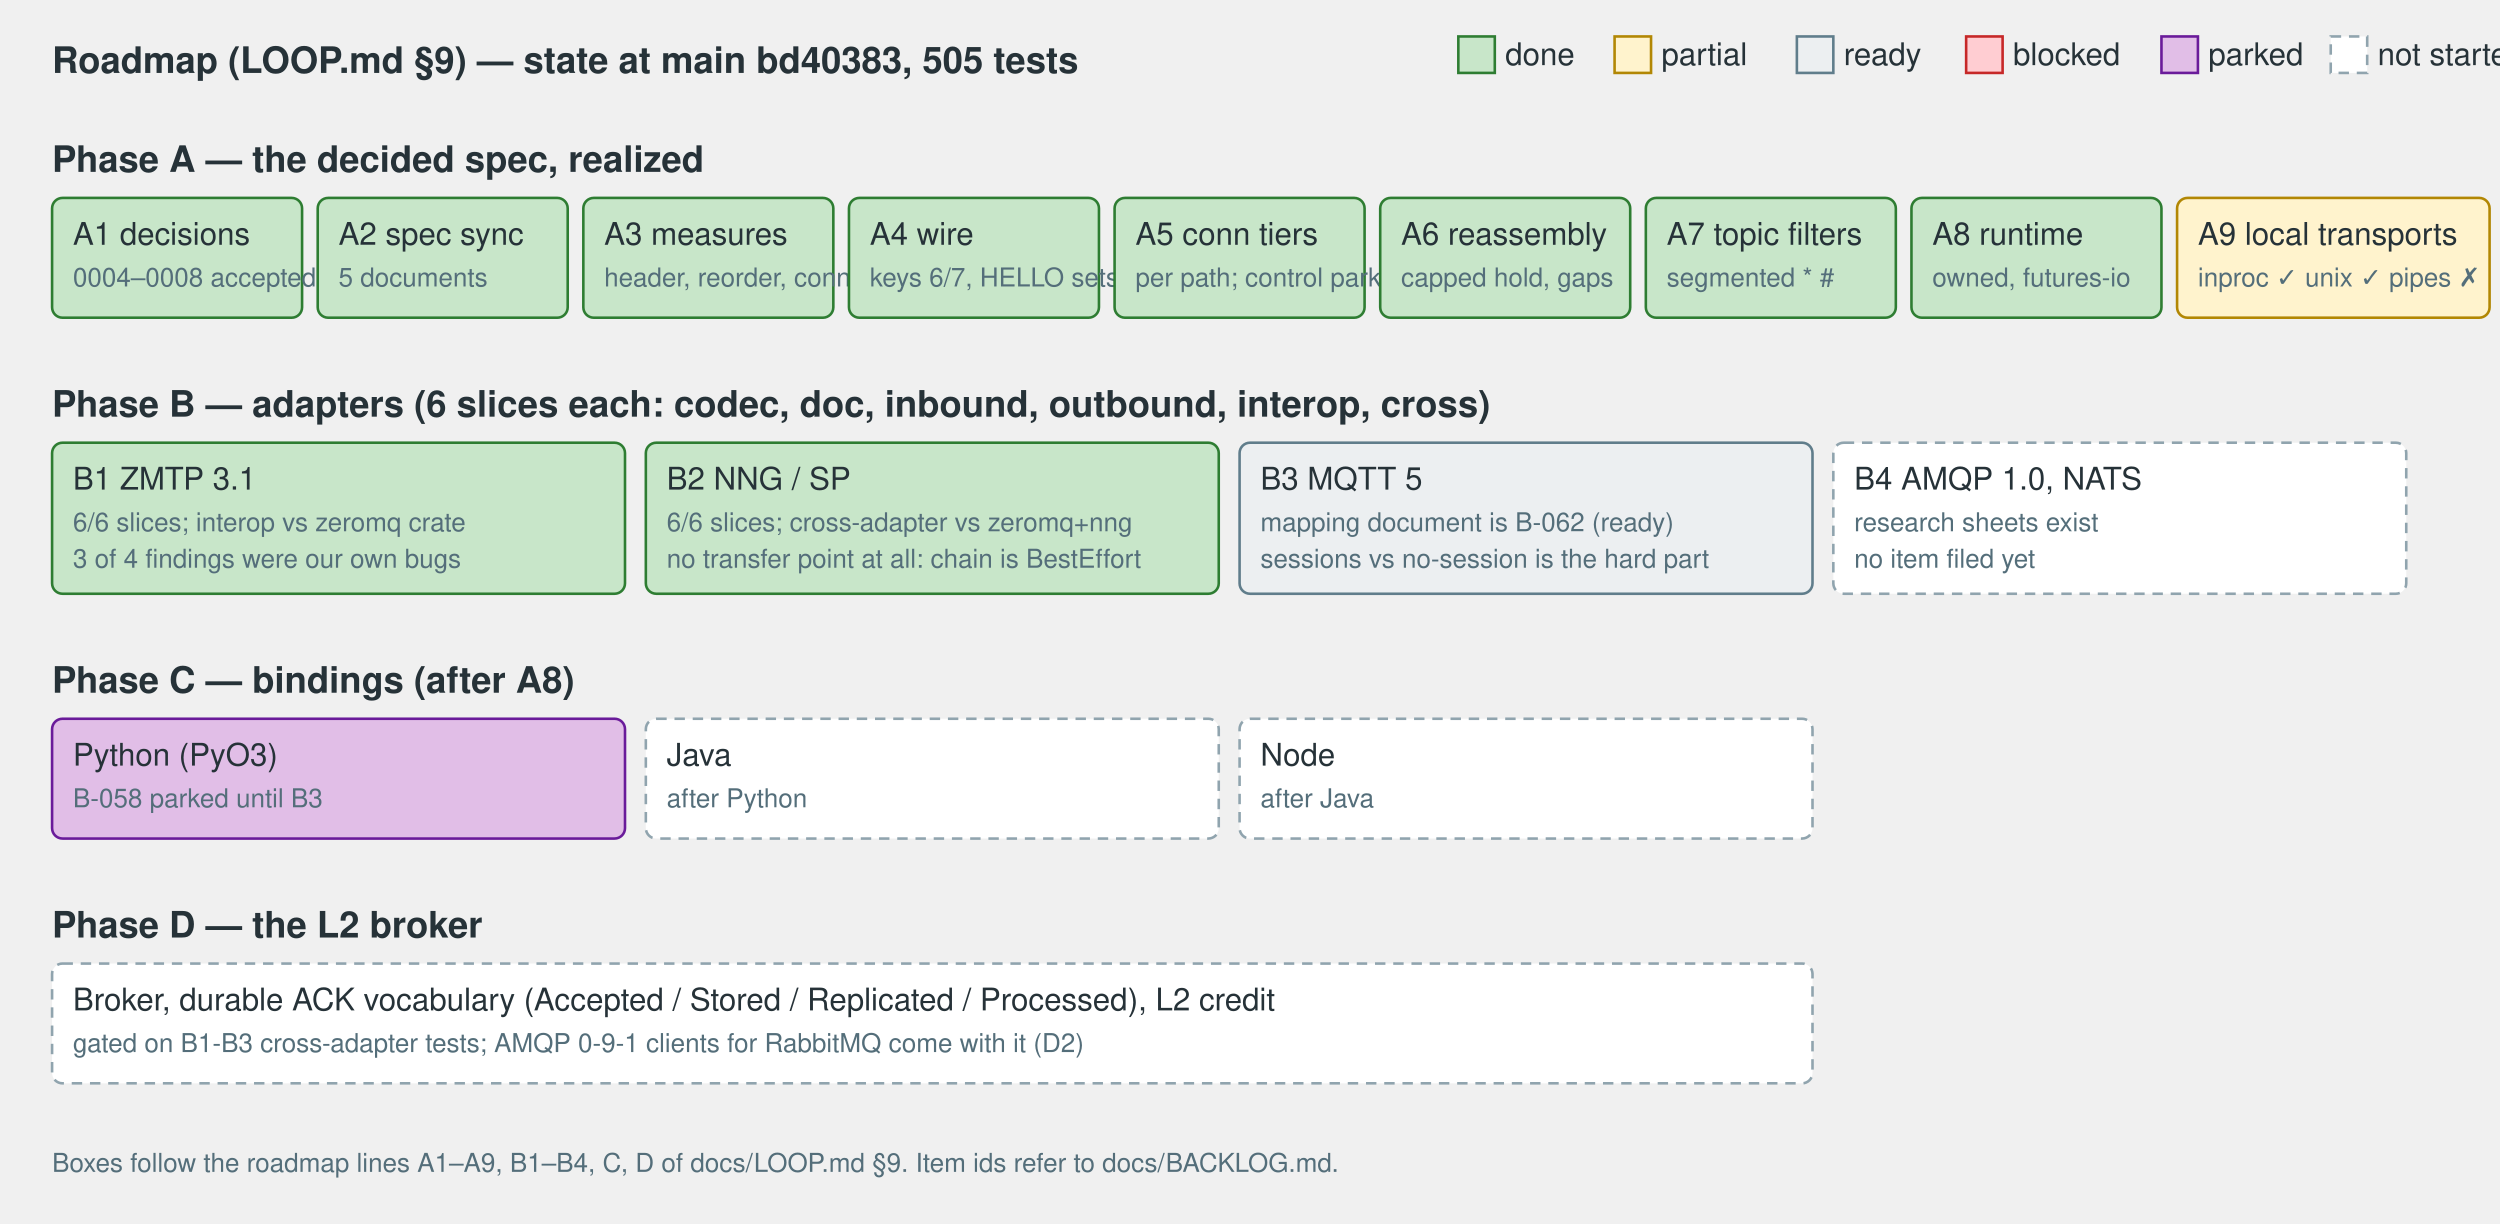
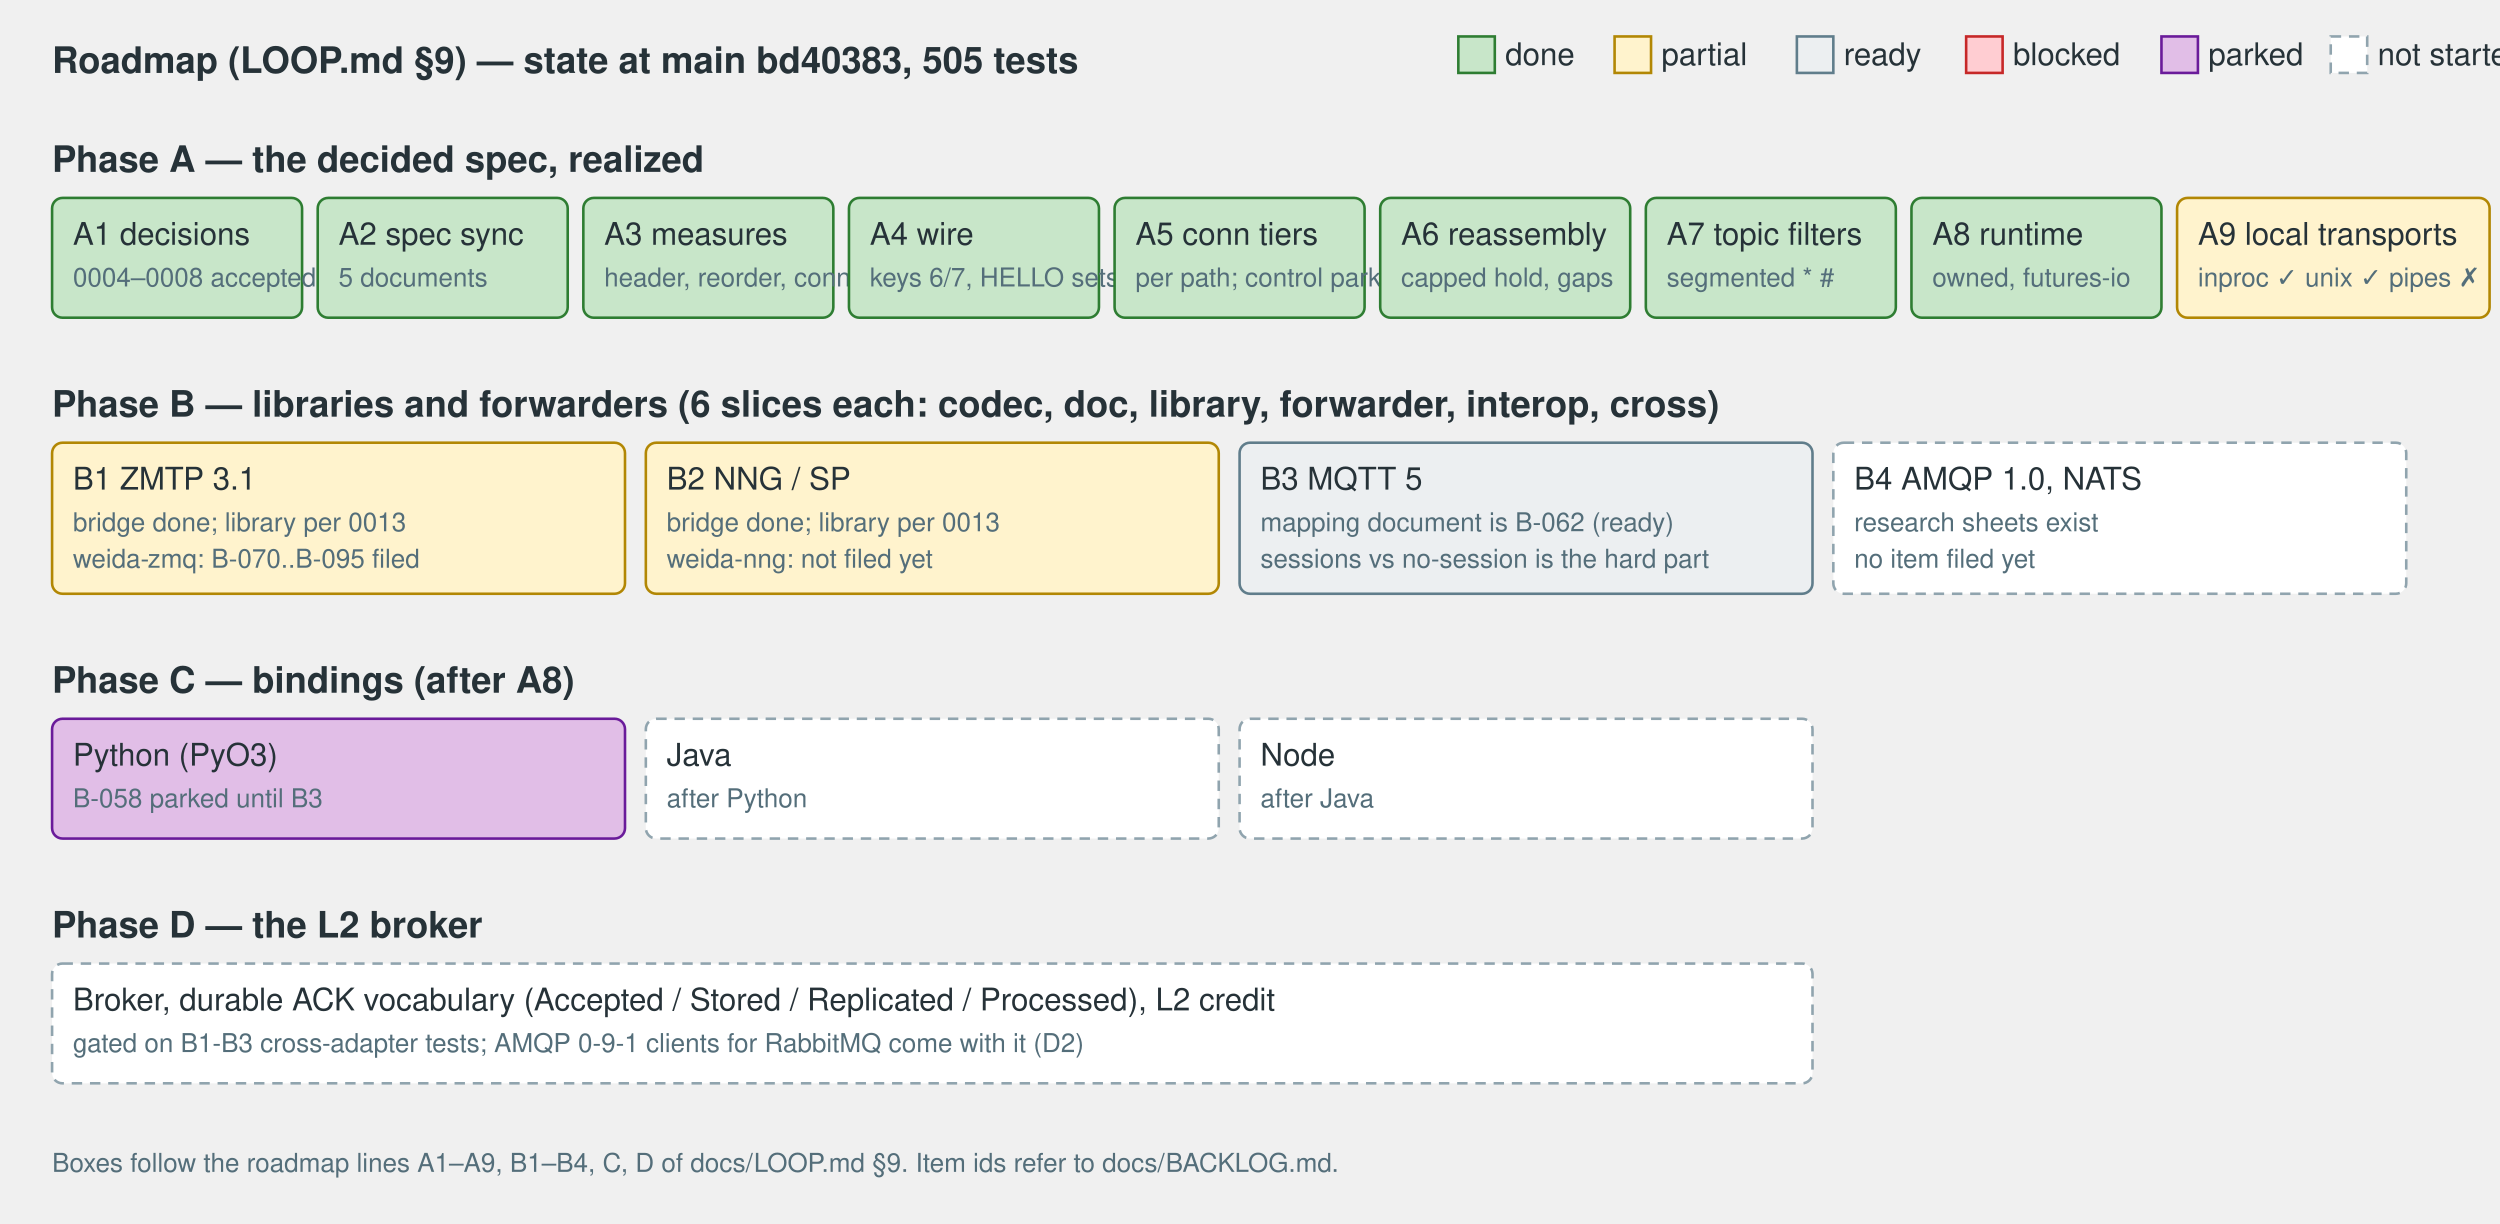
<svg xmlns="http://www.w3.org/2000/svg" width="960" height="470" viewBox="0 0 960 470" font-family="Helvetica, Arial, sans-serif" font-size="12">
  <defs>
    <style>
      .done    { fill:#c8e6c9; stroke:#2e7d32; }
      .partial { fill:#fff3cd; stroke:#b28704; }
      .ready   { fill:#eceff1; stroke:#607d8b; }
      .blocked { fill:#ffcdd2; stroke:#c62828; }
      .todo    { fill:#ffffff; stroke:#90a4ae; stroke-dasharray:4 3; }
      .parked  { fill:#e1bee7; stroke:#6a1b9a; }
      .lbl     { fill:#263238; }
      .sub     { fill:#546e7a; font-size:10px; }
      .phase   { fill:#263238; font-size:14px; font-weight:bold; }
    </style>
  </defs>
  <text x="20" y="28" class="phase">Roadmap (LOOP.md §9) — state at main bd40383, 505 tests</text>
  <g transform="translate(560,14)">
    <rect x="0" y="0" width="14" height="14" class="done" />
    <text x="18" y="11" class="lbl">done</text>
    <rect x="60" y="0" width="14" height="14" class="partial" />
    <text x="78" y="11" class="lbl">partial</text>
    <rect x="130" y="0" width="14" height="14" class="ready" />
    <text x="148" y="11" class="lbl">ready</text>
    <rect x="195" y="0" width="14" height="14" class="blocked" />
    <text x="213" y="11" class="lbl">blocked</text>
    <rect x="270" y="0" width="14" height="14" class="parked" />
    <text x="288" y="11" class="lbl">parked</text>
    <rect x="335" y="0" width="14" height="14" class="todo" />
    <text x="353" y="11" class="lbl">not started</text>
  </g>
  <text x="20" y="66" class="phase">Phase A — the decided spec, realized</text>
  <g transform="translate(20,76)">
    <rect x="0" y="0" width="96" height="46" rx="4" class="done" />
    <text x="8" y="18" class="lbl">A1 decisions</text>
    <text x="8" y="34" class="sub">0004–0008 accepted</text>
    <rect x="102" y="0" width="96" height="46" rx="4" class="done" />
    <text x="110" y="18" class="lbl">A2 spec sync</text>
    <text x="110" y="34" class="sub">5 documents</text>
    <rect x="204" y="0" width="96" height="46" rx="4" class="done" />
    <text x="212" y="18" class="lbl">A3 measures</text>
    <text x="212" y="34" class="sub">header, reorder, conn</text>
    <rect x="306" y="0" width="96" height="46" rx="4" class="done" />
    <text x="314" y="18" class="lbl">A4 wire</text>
    <text x="314" y="34" class="sub">keys 6/7, HELLO sets</text>
    <rect x="408" y="0" width="96" height="46" rx="4" class="done" />
    <text x="416" y="18" class="lbl">A5 conn tiers</text>
    <text x="416" y="34" class="sub">per path; control parked (0011)</text>
    <rect x="510" y="0" width="96" height="46" rx="4" class="done" />
    <text x="518" y="18" class="lbl">A6 reassembly</text>
    <text x="518" y="34" class="sub">capped hold, gaps</text>
    <rect x="612" y="0" width="96" height="46" rx="4" class="done" />
    <text x="620" y="18" class="lbl">A7 topic filters</text>
    <text x="620" y="34" class="sub">segmented * #</text>
    <rect x="714" y="0" width="96" height="46" rx="4" class="done" />
    <text x="722" y="18" class="lbl">A8 runtime</text>
    <text x="722" y="34" class="sub">owned, futures-io</text>
    <rect x="816" y="0" width="120" height="46" rx="4" class="partial" />
    <text x="824" y="18" class="lbl">A9 local transports</text>
    <text x="824" y="34" class="sub">inproc ✓ unix ✓ pipes ✗</text>
  </g>
-   <text x="20" y="160" class="phase">Phase B — adapters (6 slices each: codec, doc, inbound, outbound, interop, cross)</text>
+   <text x="20" y="160" class="phase">Phase B — libraries and forwarders (6 slices each: codec, doc, library, forwarder, interop, cross)</text>
  <g transform="translate(20,170)">
-     <rect x="0" y="0" width="220" height="58" rx="4" class="done" />
+     <rect x="0" y="0" width="220" height="58" rx="4" class="partial" />
    <text x="8" y="18" class="lbl">B1 ZMTP 3.1</text>
-     <text x="8" y="34" class="sub">6/6 slices; interop vs zeromq crate</text>
-     <text x="8" y="48" class="sub">3 of 4 findings were our own bugs</text>
-     <rect x="228" y="0" width="220" height="58" rx="4" class="done" />
+     <text x="8" y="34" class="sub">bridge done; library per 0013</text>
+     <text x="8" y="48" class="sub">weida-zmq: B-070..B-095 filed</text>
+     <rect x="228" y="0" width="220" height="58" rx="4" class="partial" />
    <text x="236" y="18" class="lbl">B2 NNG / SP</text>
-     <text x="236" y="34" class="sub">6/6 slices; cross-adapter vs zeromq+nng</text>
-     <text x="236" y="48" class="sub">no transfer point at all: chain is BestEffort</text>
+     <text x="236" y="34" class="sub">bridge done; library per 0013</text>
+     <text x="236" y="48" class="sub">weida-nng: not filed yet</text>
    <rect x="456" y="0" width="220" height="58" rx="4" class="ready" />
    <text x="464" y="18" class="lbl">B3 MQTT 5</text>
    <text x="464" y="34" class="sub">mapping document is B-062 (ready)</text>
    <text x="464" y="48" class="sub">sessions vs no-session is the hard part</text>
    <rect x="684" y="0" width="220" height="58" rx="4" class="todo" />
    <text x="692" y="18" class="lbl">B4 AMQP 1.0, NATS</text>
    <text x="692" y="34" class="sub">research sheets exist</text>
    <text x="692" y="48" class="sub">no item filed yet</text>
  </g>
  <text x="20" y="266" class="phase">Phase C — bindings (after A8)</text>
  <g transform="translate(20,276)">
    <rect x="0" y="0" width="220" height="46" rx="4" class="parked" />
    <text x="8" y="18" class="lbl">Python (PyO3)</text>
    <text x="8" y="34" class="sub">B-058 parked until B3</text>
    <rect x="228" y="0" width="220" height="46" rx="4" class="todo" />
    <text x="236" y="18" class="lbl">Java</text>
    <text x="236" y="34" class="sub">after Python</text>
    <rect x="456" y="0" width="220" height="46" rx="4" class="todo" />
    <text x="464" y="18" class="lbl">Node</text>
    <text x="464" y="34" class="sub">after Java</text>
  </g>
  <text x="20" y="360" class="phase">Phase D — the L2 broker</text>
  <g transform="translate(20,370)">
    <rect x="0" y="0" width="676" height="46" rx="4" class="todo" />
    <text x="8" y="18" class="lbl">Broker, durable ACK vocabulary (Accepted / Stored / Replicated / Processed), L2 credit</text>
    <text x="8" y="34" class="sub">gated on B1-B3 cross-adapter tests; AMQP 0-9-1 clients for RabbitMQ come with it (D2)</text>
  </g>
  <text x="20" y="450" class="sub">Boxes follow the roadmap lines A1–A9, B1–B4, C, D of docs/LOOP.md §9. Item ids refer to docs/BACKLOG.md.</text>
</svg>
